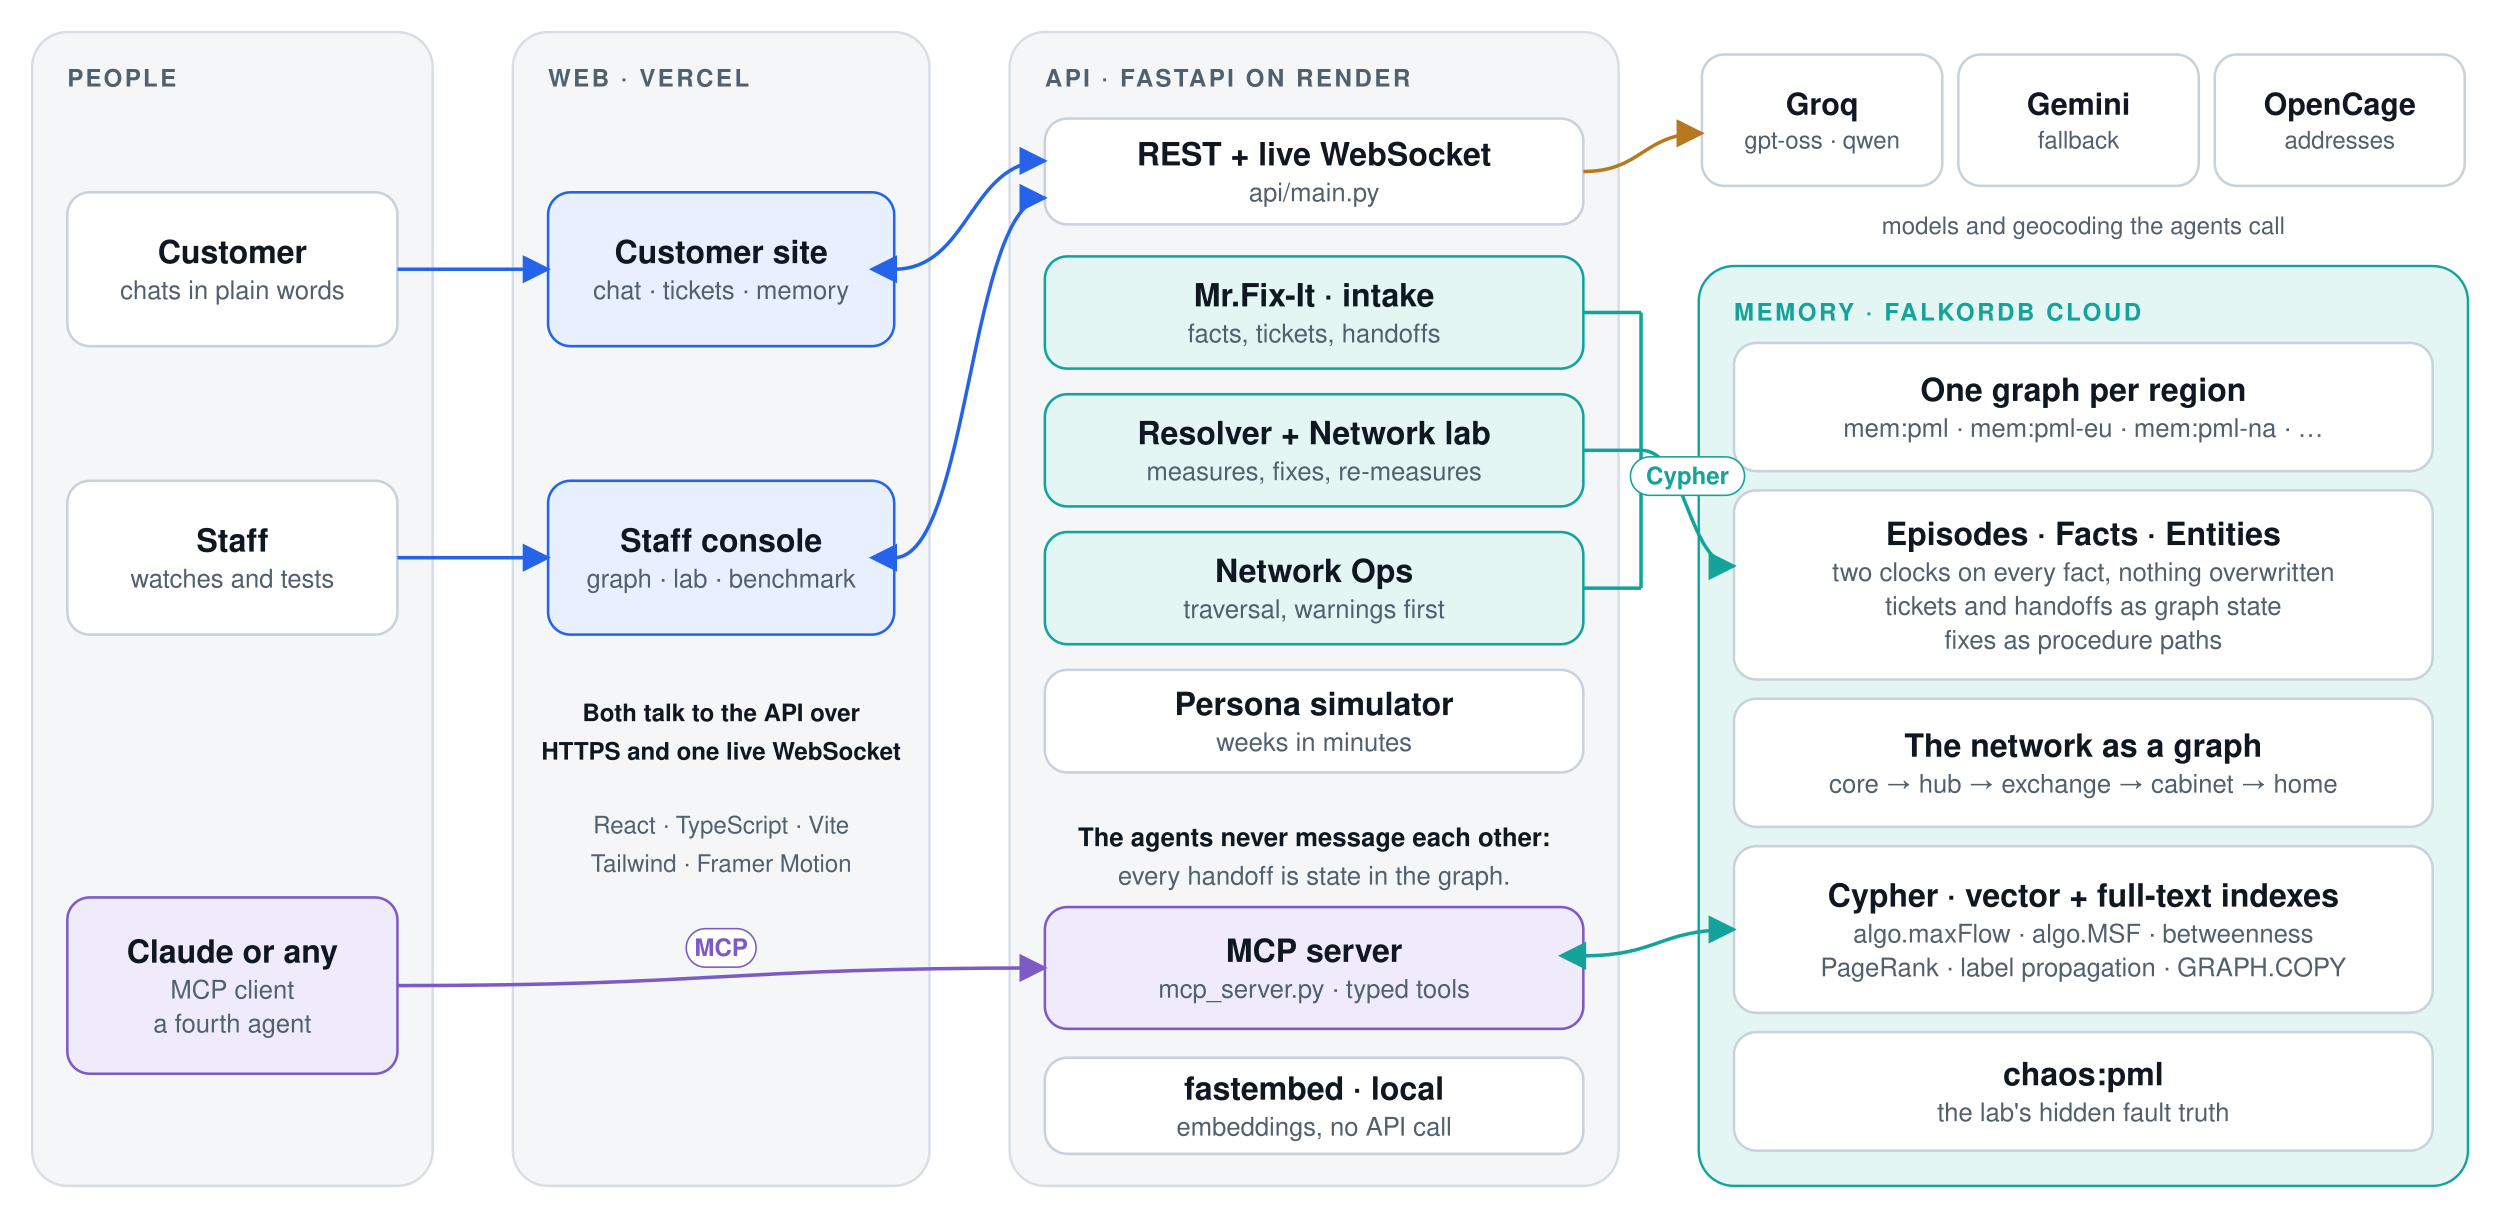
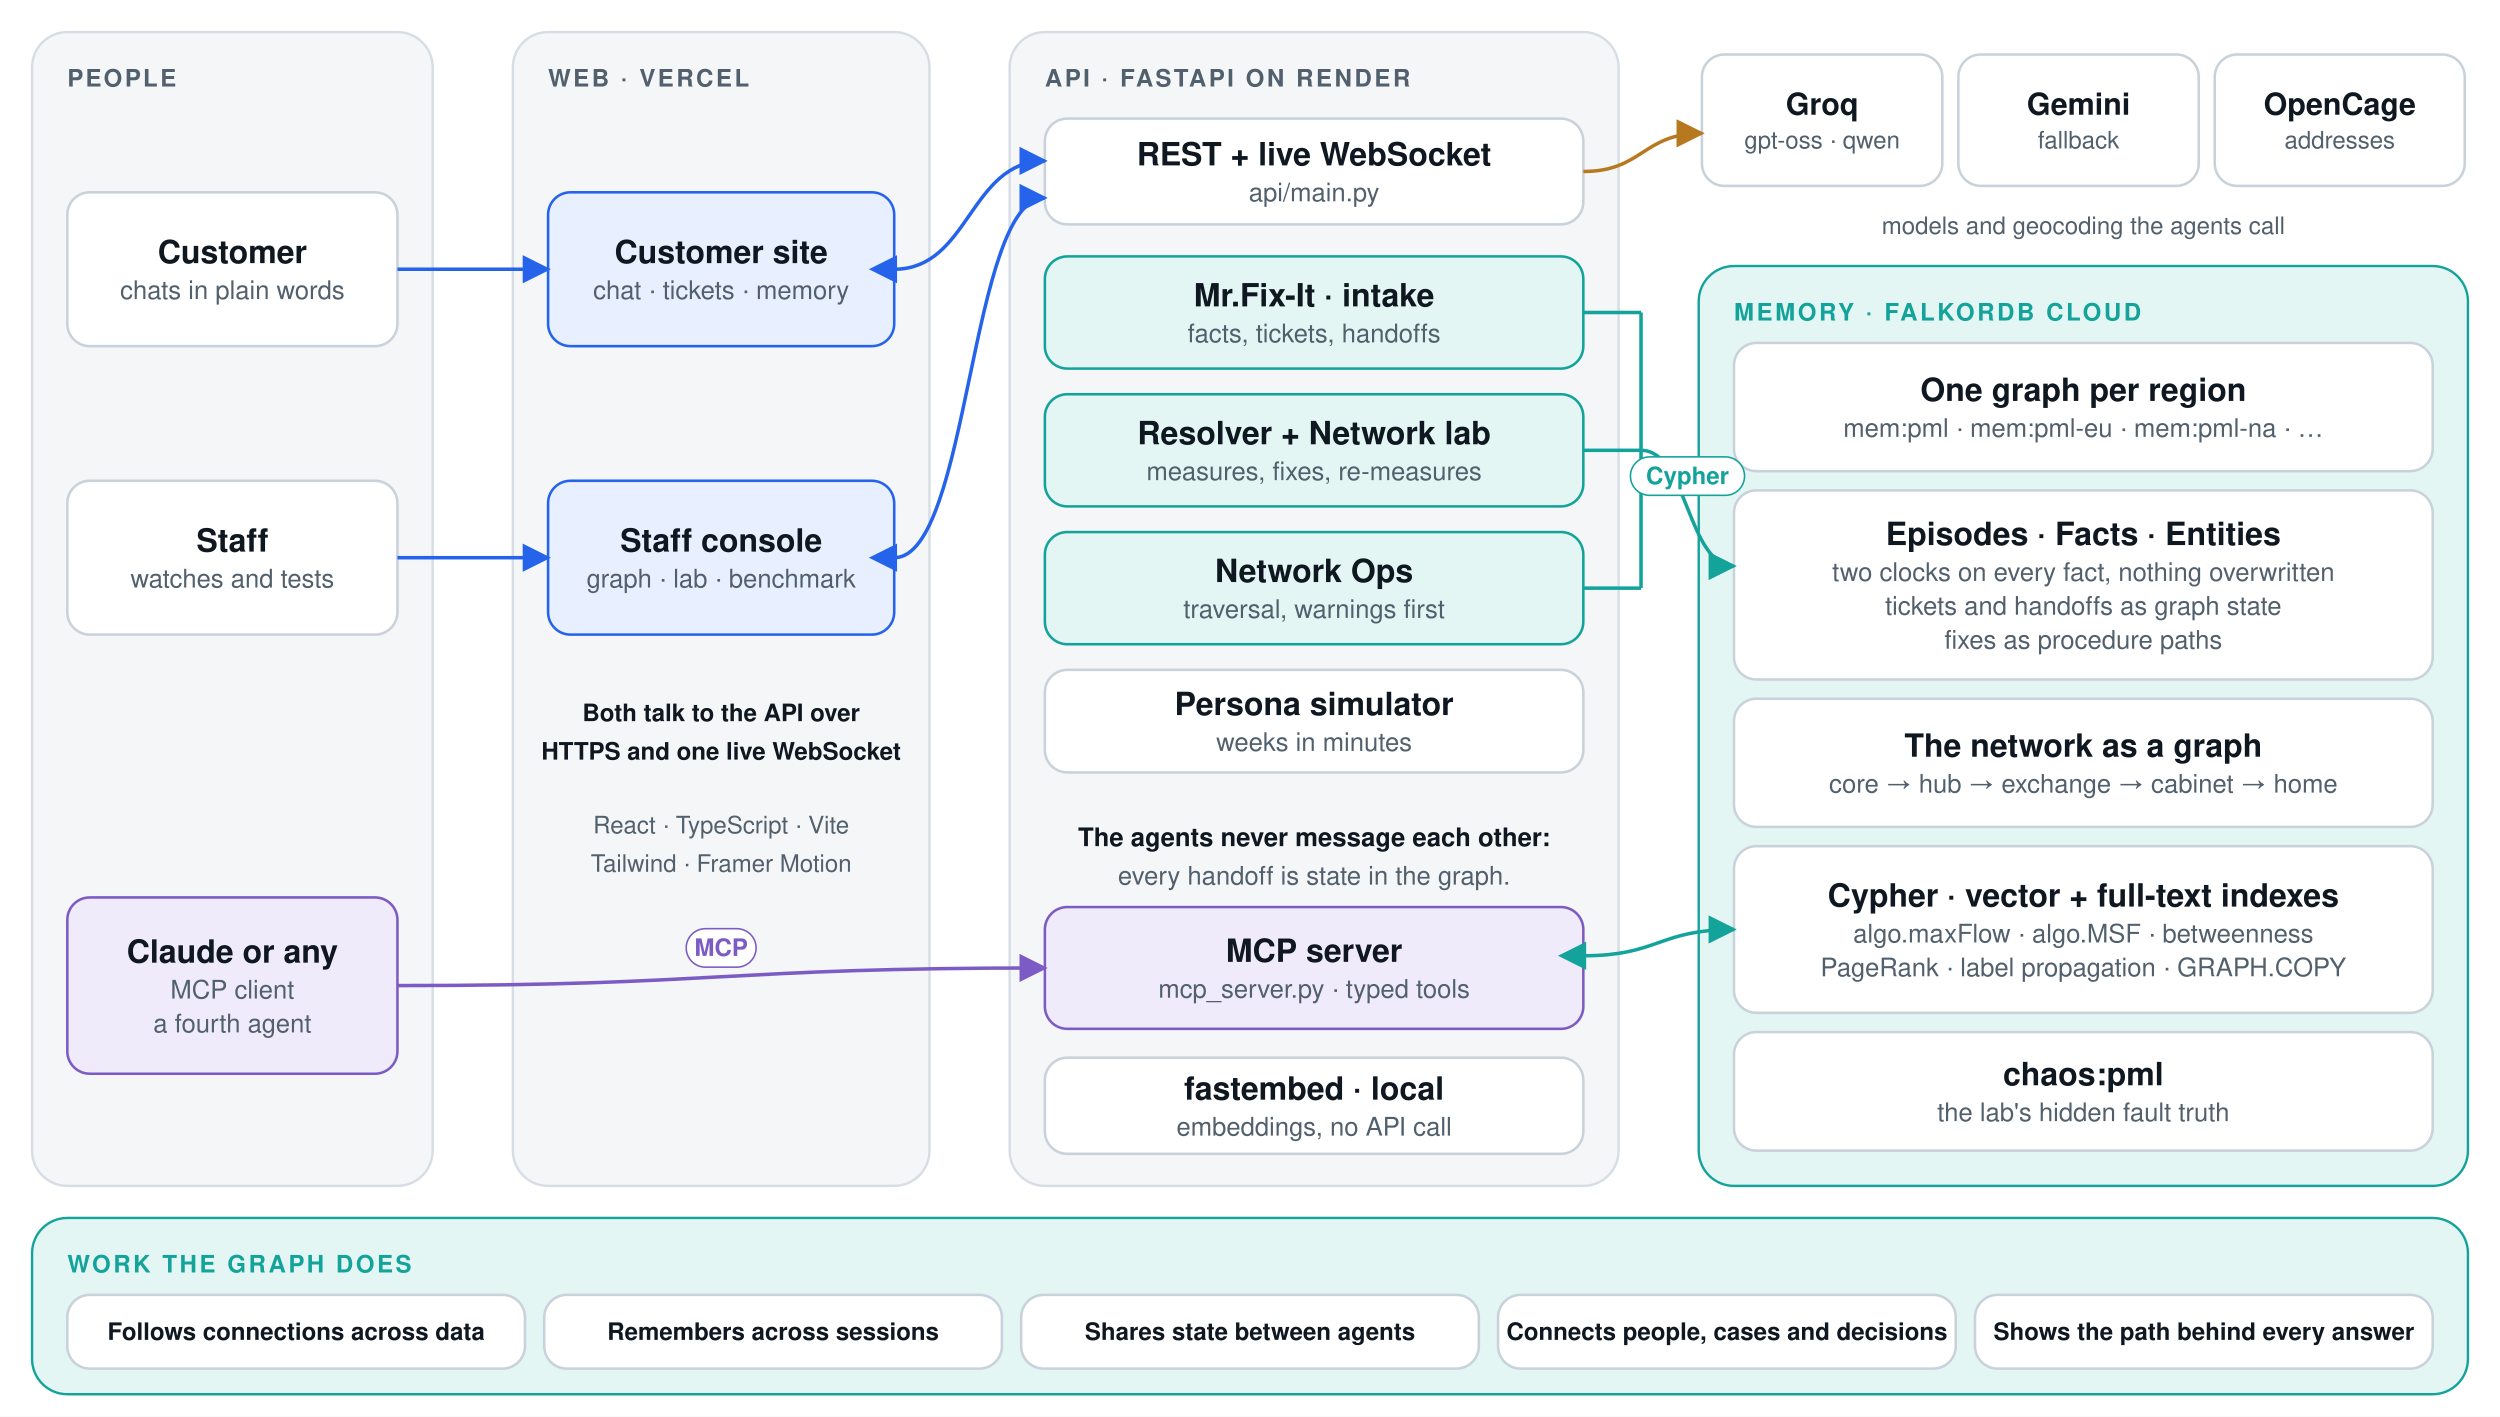
- <svg xmlns="http://www.w3.org/2000/svg" width="1560" height="760" viewBox="0 0 1560 760" font-family="Segoe UI, -apple-system, Helvetica, Arial, sans-serif">
+ <svg xmlns="http://www.w3.org/2000/svg" width="1560" height="884" viewBox="0 0 1560 884" font-family="Segoe UI, -apple-system, Helvetica, Arial, sans-serif">
  <defs>
    <marker id="a-line" viewBox="0 0 10 10" refX="9" refY="5" markerWidth="8" markerHeight="8" orient="auto-start-reverse">
      <path d="M0,0 L10,5 L0,10 z" fill="#8a97a6" />
    </marker>
    <marker id="s-line" viewBox="0 0 10 10" refX="1" refY="5" markerWidth="8" markerHeight="8" orient="auto-start-reverse">
      <path d="M0,0 L10,5 L0,10 z" fill="#8a97a6" />
    </marker>
    <marker id="a-teal" viewBox="0 0 10 10" refX="9" refY="5" markerWidth="8" markerHeight="8" orient="auto-start-reverse">
      <path d="M0,0 L10,5 L0,10 z" fill="#14a39a" />
    </marker>
    <marker id="s-teal" viewBox="0 0 10 10" refX="1" refY="5" markerWidth="8" markerHeight="8" orient="auto-start-reverse">
      <path d="M0,0 L10,5 L0,10 z" fill="#14a39a" />
    </marker>
    <marker id="a-amber" viewBox="0 0 10 10" refX="9" refY="5" markerWidth="8" markerHeight="8" orient="auto-start-reverse">
      <path d="M0,0 L10,5 L0,10 z" fill="#b7791f" />
    </marker>
    <marker id="s-amber" viewBox="0 0 10 10" refX="1" refY="5" markerWidth="8" markerHeight="8" orient="auto-start-reverse">
      <path d="M0,0 L10,5 L0,10 z" fill="#b7791f" />
    </marker>
    <marker id="a-blue" viewBox="0 0 10 10" refX="9" refY="5" markerWidth="8" markerHeight="8" orient="auto-start-reverse">
      <path d="M0,0 L10,5 L0,10 z" fill="#2563eb" />
    </marker>
    <marker id="s-blue" viewBox="0 0 10 10" refX="1" refY="5" markerWidth="8" markerHeight="8" orient="auto-start-reverse">
      <path d="M0,0 L10,5 L0,10 z" fill="#2563eb" />
    </marker>
    <marker id="a-violet" viewBox="0 0 10 10" refX="9" refY="5" markerWidth="8" markerHeight="8" orient="auto-start-reverse">
      <path d="M0,0 L10,5 L0,10 z" fill="#7c5cc4" />
    </marker>
    <marker id="s-violet" viewBox="0 0 10 10" refX="1" refY="5" markerWidth="8" markerHeight="8" orient="auto-start-reverse">
      <path d="M0,0 L10,5 L0,10 z" fill="#7c5cc4" />
    </marker>
  </defs>
-   <rect width="1560" height="760" fill="#ffffff" />
+   <rect width="1560" height="884" fill="#ffffff" />
  <rect x="20" y="20" width="250" height="720" rx="22" fill="#f4f6f8" stroke="#d6dde4" stroke-width="1.5" />
  <text x="42" y="54" font-size="15" font-weight="700" letter-spacing="1.6" fill="#52606d">PEOPLE</text>
  <rect x="42" y="120" width="206" height="96" rx="14" fill="#ffffff" stroke="#c9d2db" stroke-width="1.6" />
  <text x="145.0" y="164.2" text-anchor="middle" font-size="20" font-weight="650" fill="#0f1720">Customer</text>
  <text x="145.0" y="186.6" text-anchor="middle" font-size="16" font-weight="400" fill="#52606d">chats in plain words</text>
  <rect x="42" y="300" width="206" height="96" rx="14" fill="#ffffff" stroke="#c9d2db" stroke-width="1.6" />
  <text x="145.0" y="344.2" text-anchor="middle" font-size="20" font-weight="650" fill="#0f1720">Staff</text>
  <text x="145.0" y="366.6" text-anchor="middle" font-size="16" font-weight="400" fill="#52606d">watches and tests</text>
  <rect x="42" y="560" width="206" height="110" rx="14" fill="#f0ebfb" stroke="#7c5cc4" stroke-width="1.6" />
  <text x="145.0" y="600.7" text-anchor="middle" font-size="20" font-weight="650" fill="#0f1720">Claude or any</text>
  <text x="145.0" y="623.1" text-anchor="middle" font-size="16" font-weight="400" fill="#52606d">MCP client</text>
  <text x="145.0" y="644.2" text-anchor="middle" font-size="16" font-weight="400" fill="#52606d">a fourth agent</text>
  <rect x="320" y="20" width="260" height="720" rx="22" fill="#f4f6f8" stroke="#d6dde4" stroke-width="1.5" />
  <text x="342" y="54" font-size="15" font-weight="700" letter-spacing="1.6" fill="#52606d">WEB · VERCEL</text>
  <rect x="342" y="120" width="216" height="96" rx="14" fill="#e8efff" stroke="#2563eb" stroke-width="1.6" />
  <text x="450.0" y="164.2" text-anchor="middle" font-size="20" font-weight="650" fill="#0f1720">Customer site</text>
  <text x="450.0" y="186.6" text-anchor="middle" font-size="16" font-weight="400" fill="#52606d">chat · tickets · memory</text>
  <rect x="342" y="300" width="216" height="96" rx="14" fill="#e8efff" stroke="#2563eb" stroke-width="1.6" />
  <text x="450.0" y="344.2" text-anchor="middle" font-size="20" font-weight="650" fill="#0f1720">Staff console</text>
  <text x="450.0" y="366.6" text-anchor="middle" font-size="16" font-weight="400" fill="#52606d">graph · lab · benchmark</text>
  <text x="450" y="450" text-anchor="middle" font-size="15" font-weight="600" fill="#0f1720">Both talk to the API over</text>
  <text x="450" y="474" text-anchor="middle" font-size="15" font-weight="600" fill="#0f1720">HTTPS and one live WebSocket</text>
  <text x="450" y="520" text-anchor="middle" font-size="15" font-weight="400" fill="#52606d">React · TypeScript · Vite</text>
  <text x="450" y="544" text-anchor="middle" font-size="15" font-weight="400" fill="#52606d">Tailwind · Framer Motion</text>
  <rect x="630" y="20" width="380" height="720" rx="22" fill="#f4f6f8" stroke="#d6dde4" stroke-width="1.5" />
  <text x="652" y="54" font-size="15" font-weight="700" letter-spacing="1.6" fill="#52606d">API · FASTAPI ON RENDER</text>
  <rect x="652" y="74" width="336" height="66" rx="14" fill="#ffffff" stroke="#c9d2db" stroke-width="1.6" />
  <text x="820.0" y="103.2" text-anchor="middle" font-size="20" font-weight="650" fill="#0f1720">REST + live WebSocket</text>
  <text x="820.0" y="125.6" text-anchor="middle" font-size="16" font-weight="400" fill="#52606d">api/main.py</text>
  <rect x="652" y="160" width="336" height="70" rx="14" fill="#e3f6f4" stroke="#14a39a" stroke-width="1.6" />
  <text x="820.0" y="191.2" text-anchor="middle" font-size="20" font-weight="650" fill="#0f1720">Mr.Fix-It · intake</text>
  <text x="820.0" y="213.6" text-anchor="middle" font-size="16" font-weight="400" fill="#52606d">facts, tickets, handoffs</text>
  <rect x="652" y="246" width="336" height="70" rx="14" fill="#e3f6f4" stroke="#14a39a" stroke-width="1.6" />
  <text x="820.0" y="277.2" text-anchor="middle" font-size="20" font-weight="650" fill="#0f1720">Resolver + Network lab</text>
  <text x="820.0" y="299.6" text-anchor="middle" font-size="16" font-weight="400" fill="#52606d">measures, fixes, re-measures</text>
  <rect x="652" y="332" width="336" height="70" rx="14" fill="#e3f6f4" stroke="#14a39a" stroke-width="1.6" />
  <text x="820.0" y="363.2" text-anchor="middle" font-size="20" font-weight="650" fill="#0f1720">Network Ops</text>
  <text x="820.0" y="385.6" text-anchor="middle" font-size="16" font-weight="400" fill="#52606d">traversal, warnings first</text>
  <rect x="652" y="418" width="336" height="64" rx="14" fill="#ffffff" stroke="#c9d2db" stroke-width="1.6" />
  <text x="820.0" y="446.2" text-anchor="middle" font-size="20" font-weight="650" fill="#0f1720">Persona simulator</text>
  <text x="820.0" y="468.6" text-anchor="middle" font-size="16" font-weight="400" fill="#52606d">weeks in minutes</text>
  <rect x="652" y="566" width="336" height="76" rx="14" fill="#f0ebfb" stroke="#7c5cc4" stroke-width="1.6" />
  <text x="820.0" y="600.2" text-anchor="middle" font-size="20" font-weight="650" fill="#0f1720">MCP server</text>
  <text x="820.0" y="622.6" text-anchor="middle" font-size="16" font-weight="400" fill="#52606d">mcp_server.py · typed tools</text>
  <rect x="652" y="660" width="336" height="60" rx="14" fill="#ffffff" stroke="#c9d2db" stroke-width="1.6" />
  <text x="820.0" y="686.2" text-anchor="middle" font-size="20" font-weight="650" fill="#0f1720">fastembed · local</text>
  <text x="820.0" y="708.6" text-anchor="middle" font-size="16" font-weight="400" fill="#52606d">embeddings, no API call</text>
  <rect x="1062" y="34" width="150" height="82" rx="14" fill="#ffffff" stroke="#c9d2db" stroke-width="1.6" />
  <text x="1137.0" y="71.6" text-anchor="middle" font-size="19" font-weight="650" fill="#0f1720">Groq</text>
  <text x="1137.0" y="92.6" text-anchor="middle" font-size="15" font-weight="400" fill="#52606d">gpt-oss · qwen</text>
  <rect x="1222" y="34" width="150" height="82" rx="14" fill="#ffffff" stroke="#c9d2db" stroke-width="1.6" />
  <text x="1297.0" y="71.6" text-anchor="middle" font-size="19" font-weight="650" fill="#0f1720">Gemini</text>
  <text x="1297.0" y="92.6" text-anchor="middle" font-size="15" font-weight="400" fill="#52606d">fallback</text>
  <rect x="1382" y="34" width="156" height="82" rx="14" fill="#ffffff" stroke="#c9d2db" stroke-width="1.6" />
  <text x="1460.0" y="71.6" text-anchor="middle" font-size="19" font-weight="650" fill="#0f1720">OpenCage</text>
  <text x="1460.0" y="92.6" text-anchor="middle" font-size="15" font-weight="400" fill="#52606d">addresses</text>
  <text x="1300" y="146" text-anchor="middle" font-size="15" font-weight="400" fill="#52606d">models and geocoding the agents call</text>
  <rect x="1060" y="166" width="480" height="574" rx="22" fill="#e3f6f4" stroke="#14a39a" stroke-width="1.5" />
  <text x="1082" y="200" font-size="15" font-weight="700" letter-spacing="1.6" fill="#14a39a">MEMORY · FALKORDB CLOUD</text>
  <rect x="1082" y="214" width="436" height="80" rx="14" fill="#ffffff" stroke="#c9d2db" stroke-width="1.6" />
  <text x="1300.0" y="250.2" text-anchor="middle" font-size="20" font-weight="650" fill="#0f1720">One graph per region</text>
  <text x="1300.0" y="272.6" text-anchor="middle" font-size="16" font-weight="400" fill="#52606d">mem:pml · mem:pml-eu · mem:pml-na · …</text>
  <rect x="1082" y="306" width="436" height="118" rx="14" fill="#ffffff" stroke="#c9d2db" stroke-width="1.6" />
  <text x="1300.0" y="340.1" text-anchor="middle" font-size="20" font-weight="650" fill="#0f1720">Episodes · Facts · Entities</text>
  <text x="1300.0" y="362.5" text-anchor="middle" font-size="16" font-weight="400" fill="#52606d">two clocks on every fact, nothing overwritten</text>
  <text x="1300.0" y="383.6" text-anchor="middle" font-size="16" font-weight="400" fill="#52606d">tickets and handoffs as graph state</text>
  <text x="1300.0" y="404.8" text-anchor="middle" font-size="16" font-weight="400" fill="#52606d">fixes as procedure paths</text>
  <rect x="1082" y="436" width="436" height="80" rx="14" fill="#ffffff" stroke="#c9d2db" stroke-width="1.6" />
  <text x="1300.0" y="472.2" text-anchor="middle" font-size="20" font-weight="650" fill="#0f1720">The network as a graph</text>
  <text x="1300.0" y="494.6" text-anchor="middle" font-size="16" font-weight="400" fill="#52606d">core → hub → exchange → cabinet → home</text>
  <rect x="1082" y="528" width="436" height="104" rx="14" fill="#ffffff" stroke="#c9d2db" stroke-width="1.6" />
  <text x="1300.0" y="565.7" text-anchor="middle" font-size="20" font-weight="650" fill="#0f1720">Cypher · vector + full-text indexes</text>
  <text x="1300.0" y="588.1" text-anchor="middle" font-size="16" font-weight="400" fill="#52606d">algo.maxFlow · algo.MSF · betweenness</text>
  <text x="1300.0" y="609.2" text-anchor="middle" font-size="16" font-weight="400" fill="#52606d">PageRank · label propagation · GRAPH.COPY</text>
  <rect x="1082" y="644" width="436" height="74" rx="14" fill="#ffffff" stroke="#c9d2db" stroke-width="1.6" />
  <text x="1300.0" y="677.2" text-anchor="middle" font-size="20" font-weight="650" fill="#0f1720">chaos:pml</text>
  <text x="1300.0" y="699.6" text-anchor="middle" font-size="16" font-weight="400" fill="#52606d">the lab's hidden fault truth</text>
  <path d="M248,168.0 C295.0,168.0 295.0,168.0 342,168.0" fill="none" stroke="#2563eb" stroke-width="2.2" marker-end="url(#a-blue)" />
  <path d="M248,348.0 C295.0,348.0 295.0,348.0 342,348.0" fill="none" stroke="#2563eb" stroke-width="2.2" marker-end="url(#a-blue)" />
  <path d="M558,168.0 C605.0,168.0 605.0,100.4 652,100.4" fill="none" stroke="#2563eb" stroke-width="2.2" marker-end="url(#a-blue)" marker-start="url(#s-blue)" />
  <path d="M558,348.0 C605.0,348.0 605.0,123.5 652,123.5" fill="none" stroke="#2563eb" stroke-width="2.2" marker-end="url(#a-blue)" marker-start="url(#s-blue)" />
  <path d="M248,615.0 C450.0,615.0 450.0,604.0 652,604.0" fill="none" stroke="#7c5cc4" stroke-width="2.2" marker-end="url(#a-violet)" />
  <rect x="428.2" y="579.5" width="43.6" height="24" rx="12" fill="#ffffff" stroke="#7c5cc4" stroke-width="1" />
  <text x="450.0" y="596.5" text-anchor="middle" font-size="15" font-weight="600" fill="#7c5cc4">MCP</text>
  <path d="M988,107.0 C1025.0,107.0 1025.0,83.2 1062,83.2" fill="none" stroke="#b7791f" stroke-width="2.2" marker-end="url(#a-amber)" />
  <path d="M988,195.0 H1024" fill="none" stroke="#14a39a" stroke-width="2.2" />
  <path d="M988,281.0 H1024" fill="none" stroke="#14a39a" stroke-width="2.2" />
  <path d="M988,367.0 H1024" fill="none" stroke="#14a39a" stroke-width="2.2" />
  <path d="M1024,195.0 V367.0" fill="none" stroke="#14a39a" stroke-width="2.2" />
  <path d="M1024,281.0 C1053.0,281.0 1053.0,353.2 1082,353.2" fill="none" stroke="#14a39a" stroke-width="2.2" marker-end="url(#a-teal)" />
  <rect x="1017.4" y="285.1" width="71.2" height="24" rx="12" fill="#ffffff" stroke="#14a39a" stroke-width="1" />
  <text x="1053.0" y="302.1" text-anchor="middle" font-size="15" font-weight="600" fill="#14a39a">Cypher</text>
  <path d="M988,596.4 C1035.0,596.4 1035.0,580.0 1082,580.0" fill="none" stroke="#14a39a" stroke-width="2.2" marker-end="url(#a-teal)" marker-start="url(#s-teal)" />
  <text x="820" y="528" text-anchor="middle" font-size="16" font-weight="600" fill="#0f1720">The agents never message each other:</text>
  <text x="820" y="552" text-anchor="middle" font-size="16" font-weight="400" fill="#52606d">every handoff is state in the graph.</text>
+   <rect x="20" y="760" width="1520" height="110" rx="22" fill="#e3f6f4" stroke="#14a39a" stroke-width="1.5" />
+   <text x="42" y="794" font-size="15" font-weight="700" letter-spacing="1.6" fill="#14a39a">WORK THE GRAPH DOES</text>
+   <rect x="42" y="808" width="285.6" height="46" rx="14" fill="#ffffff" stroke="#c9d2db" stroke-width="1.6" />
+   <text x="184.8" y="836.1" text-anchor="middle" font-size="15" font-weight="650" fill="#0f1720">Follows connections across data</text>
+   <rect x="339.6" y="808" width="285.6" height="46" rx="14" fill="#ffffff" stroke="#c9d2db" stroke-width="1.6" />
+   <text x="482.4" y="836.1" text-anchor="middle" font-size="15" font-weight="650" fill="#0f1720">Remembers across sessions</text>
+   <rect x="637.2" y="808" width="285.6" height="46" rx="14" fill="#ffffff" stroke="#c9d2db" stroke-width="1.6" />
+   <text x="780.0" y="836.1" text-anchor="middle" font-size="15" font-weight="650" fill="#0f1720">Shares state between agents</text>
+   <rect x="934.8" y="808" width="285.6" height="46" rx="14" fill="#ffffff" stroke="#c9d2db" stroke-width="1.6" />
+   <text x="1077.6" y="836.1" text-anchor="middle" font-size="15" font-weight="650" fill="#0f1720">Connects people, cases and decisions</text>
+   <rect x="1232.4" y="808" width="285.6" height="46" rx="14" fill="#ffffff" stroke="#c9d2db" stroke-width="1.6" />
+   <text x="1375.2" y="836.1" text-anchor="middle" font-size="15" font-weight="650" fill="#0f1720">Shows the path behind every answer</text>
</svg>
